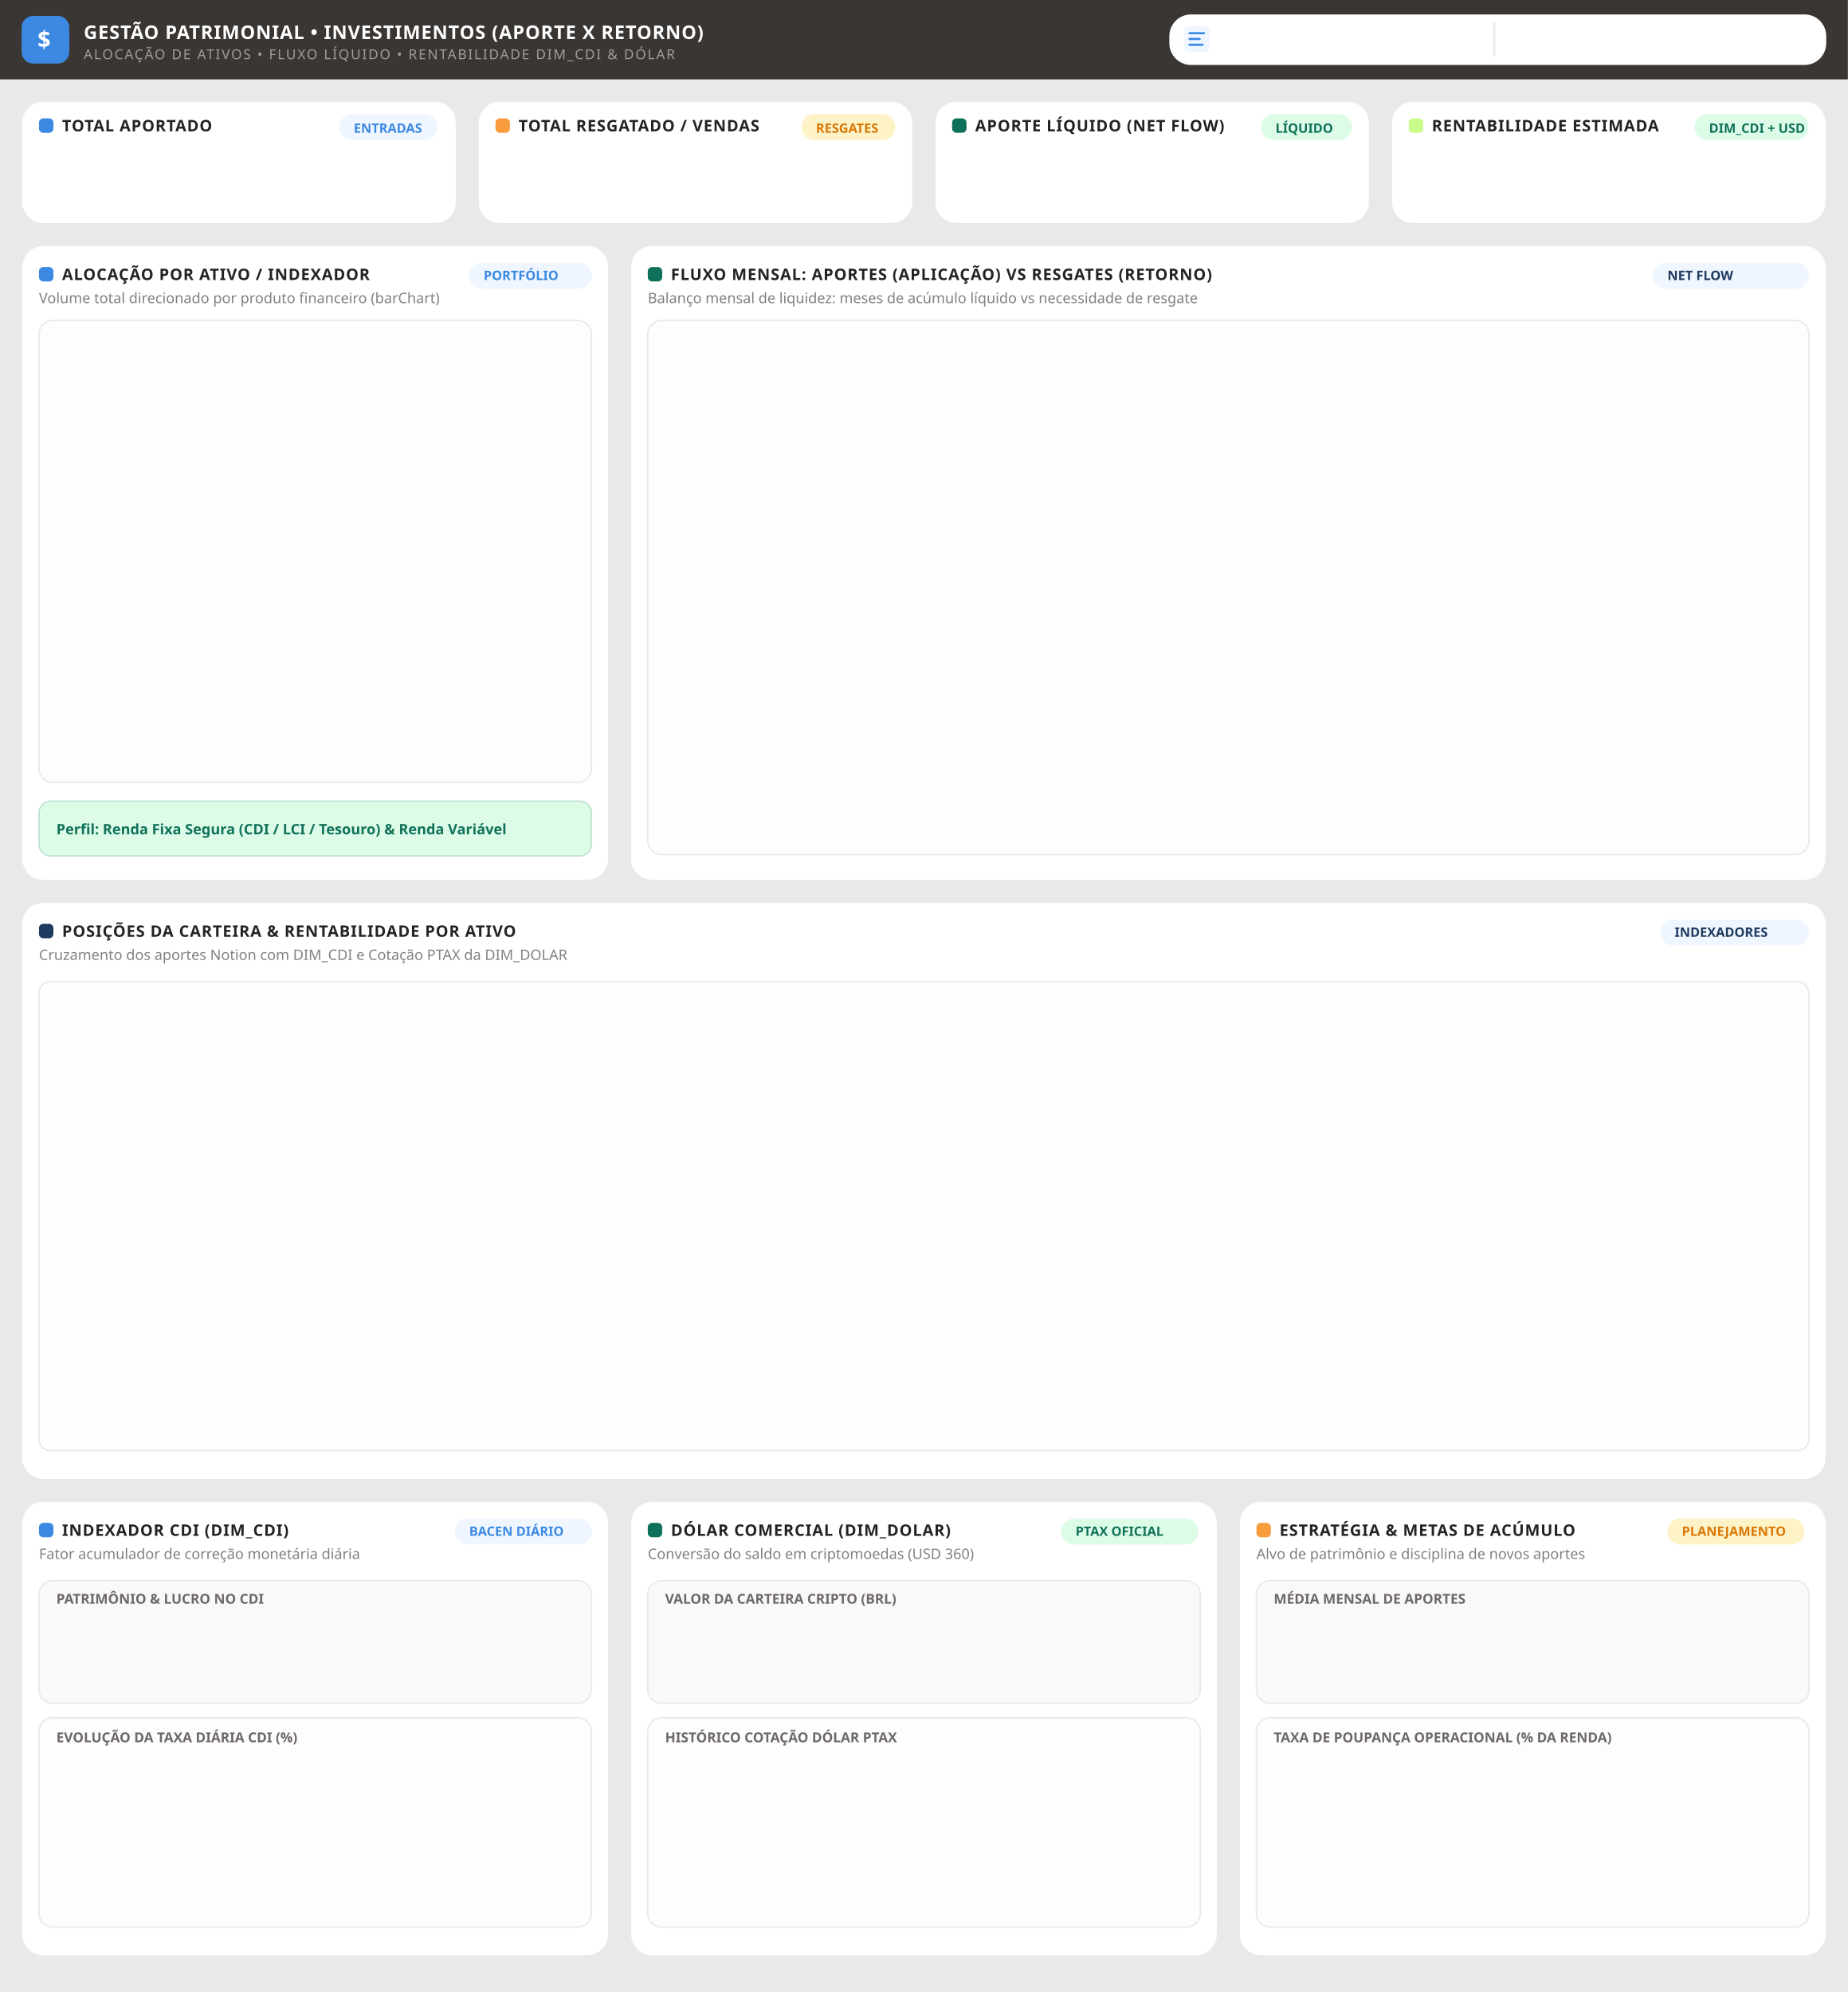
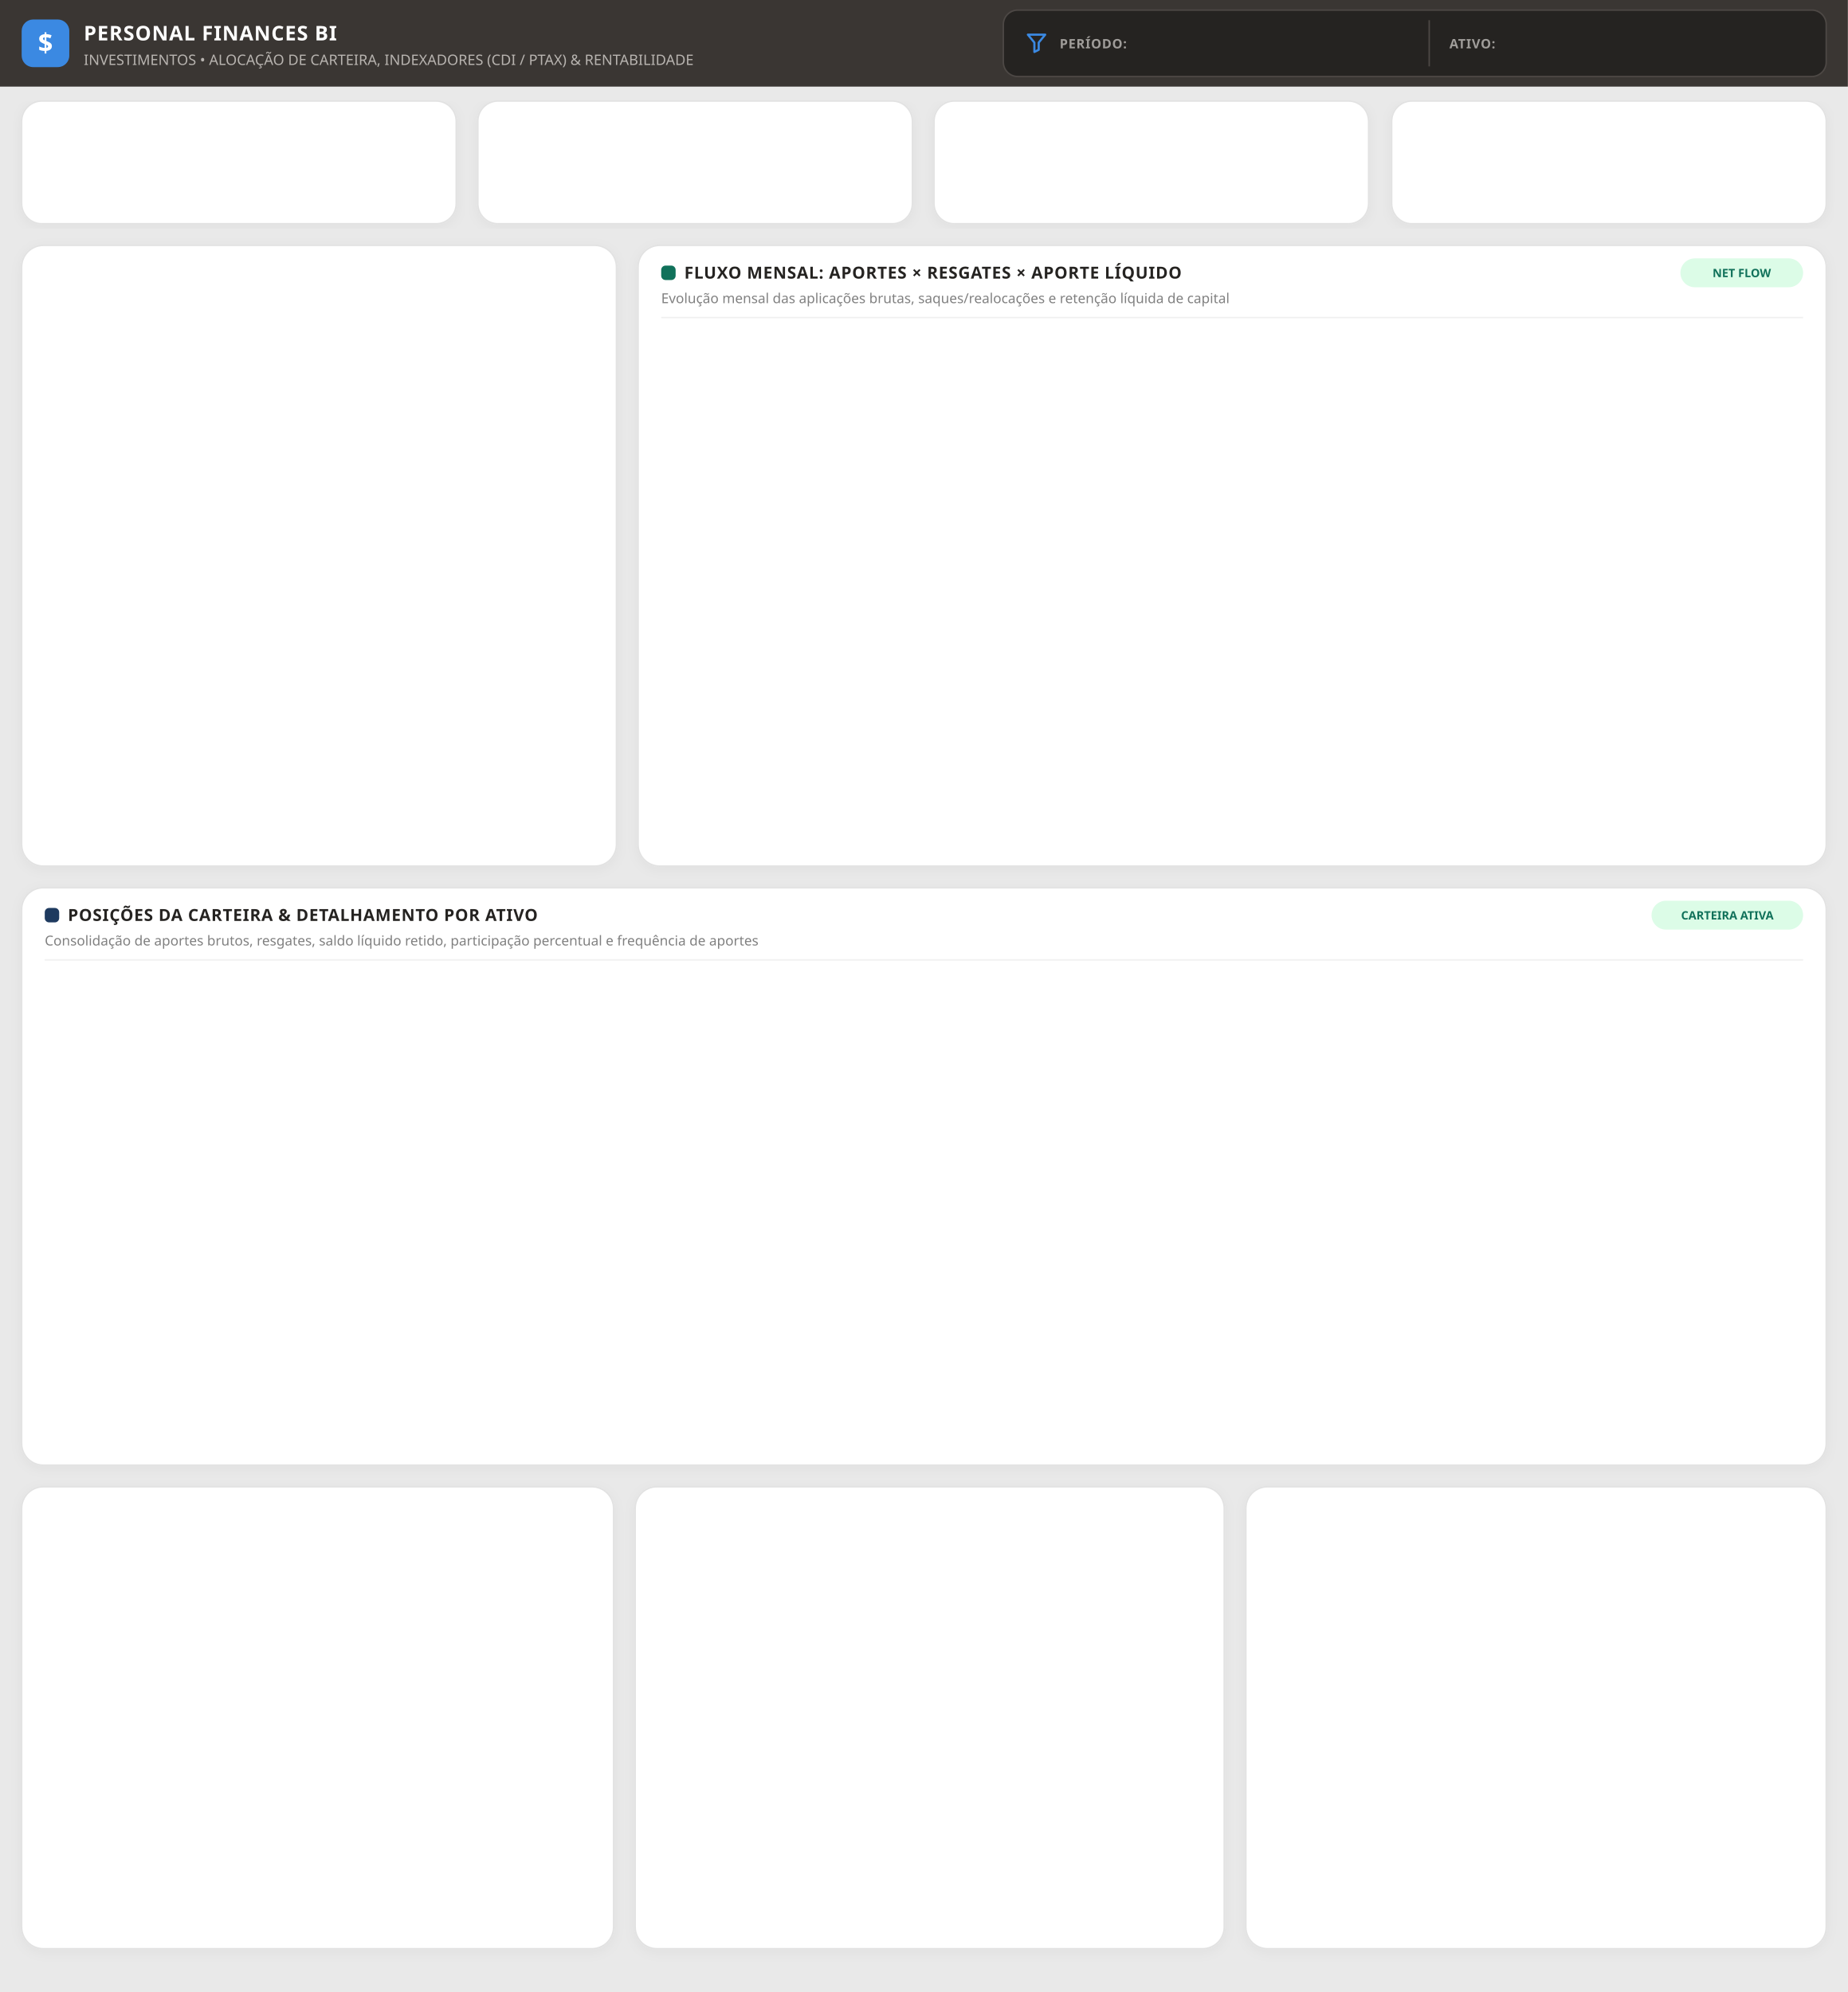
<svg xmlns="http://www.w3.org/2000/svg" width="1280" height="1380" viewBox="0 0 1280 1380" fill="none">
  <defs>
-     <style>
-       .text-title { font-family: 'Segoe UI', -apple-system, sans-serif; font-size: 11px; font-weight: 700; fill: #252321; letter-spacing: 0.5px; }
-       .text-sub { font-family: 'Segoe UI', -apple-system, sans-serif; font-size: 10px; font-weight: 400; fill: #808080; }
-       .text-badge { font-family: 'Segoe UI', -apple-system, sans-serif; font-size: 9px; font-weight: 700; }
-     </style>
+     <filter id="cardShadow" x="-2%" y="-2%" width="104%" height="106%" filterUnits="objectBoundingBox">
+       <feDropShadow dx="0" dy="2" stdDeviation="4" flood-color="#000000" flood-opacity="0.04" />
+     </filter>
  </defs>
  <rect width="1280" height="1380" fill="#E9E9E9" />
-   <rect x="0" y="0" width="1280" height="55" fill="#3A3633" />
-   <rect x="15" y="11" width="33" height="33" rx="8" fill="#3B89E2" />
-   <text x="26" y="33" font-family="'Segoe UI', sans-serif" font-size="16" font-weight="900" fill="#FFFFFF">$</text>
-   <text x="58" y="27" font-family="'Segoe UI', sans-serif" font-size="13" font-weight="700" fill="#FFFFFF" letter-spacing="0.5px">GESTÃO PATRIMONIAL • INVESTIMENTOS (APORTE X RETORNO)</text>
-   <text x="58" y="41" font-family="'Segoe UI', sans-serif" font-size="9.5" font-weight="400" fill="#A09D9A" letter-spacing="1px">ALOCAÇÃO DE ATIVOS • FLUXO LÍQUIDO • RENTABILIDADE DIM_CDI &amp; DÓLAR</text>
-   <rect x="810" y="10" width="455" height="35" rx="15" fill="#FFFFFF" />
-   <rect x="820" y="18" width="18" height="18" rx="4" fill="#EFF6FF" />
-   <path d="M824 23H834M824 27H831M824 31H833" stroke="#3B89E2" stroke-width="1.5" stroke-linecap="round" />
-   <line x1="1035" y1="16" x2="1035" y2="39" stroke="#E9E9E9" stroke-width="1.5" />
-   <rect x="15" y="70" width="301.2" height="85" rx="15" fill="#FFFFFF" stroke="#E9E9E9" stroke-width="1" />
-   <rect x="27" y="82" width="10" height="10" rx="3" fill="#3B89E2" />
-   <text x="43" y="91" class="text-title">TOTAL APORTADO</text>
-   <rect x="235" y="79" width="68" height="18" rx="9" fill="#EFF6FF" />
-   <text x="245" y="92" class="text-badge" fill="#3B89E2">ENTRADAS</text>
-   <rect x="331.2" y="70" width="301.2" height="85" rx="15" fill="#FFFFFF" stroke="#E9E9E9" stroke-width="1" />
-   <rect x="343.2" y="82" width="10" height="10" rx="3" fill="#F99C3E" />
-   <text x="359.2" y="91" class="text-title">TOTAL RESGATADO / VENDAS</text>
-   <rect x="555.2" y="79" width="65" height="18" rx="9" fill="#FEF3C7" />
-   <text x="565.2" y="92" class="text-badge" fill="#D97706">RESGATES</text>
-   <rect x="647.5" y="70" width="301.2" height="85" rx="15" fill="#FFFFFF" stroke="#E9E9E9" stroke-width="1" />
-   <rect x="659.5" y="82" width="10" height="10" rx="3" fill="#10715A" />
-   <text x="675.5" y="91" class="text-title">APORTE LÍQUIDO (NET FLOW)</text>
-   <rect x="873.5" y="79" width="63" height="18" rx="9" fill="#DCFCE7" />
-   <text x="883.5" y="92" class="text-badge" fill="#10715A">LÍQUIDO</text>
-   <rect x="963.8" y="70" width="301.2" height="85" rx="15" fill="#FFFFFF" stroke="#E9E9E9" stroke-width="1" />
-   <rect x="975.8" y="82" width="10" height="10" rx="3" fill="#C9FD8A" />
-   <text x="991.8" y="91" class="text-title">RENTABILIDADE ESTIMADA</text>
-   <rect x="1173.8" y="79" width="79" height="18" rx="9" fill="#DCFCE7" />
-   <text x="1183.8" y="92" class="text-badge" fill="#10715A">DIM_CDI + USD</text>
-   <rect x="15" y="170" width="406.7" height="440" rx="15" fill="#FFFFFF" stroke="#E9E9E9" stroke-width="1" />
-   <rect x="27" y="185" width="10" height="10" rx="3" fill="#3B89E2" />
-   <text x="43" y="194" class="text-title">ALOCAÇÃO POR ATIVO / INDEXADOR</text>
-   <rect x="325" y="182" width="85" height="18" rx="9" fill="#EFF6FF" />
-   <text x="335" y="194" class="text-badge" fill="#3B89E2">PORTFÓLIO</text>
-   <text x="27" y="210" class="text-sub">Volume total direcionado por produto financeiro (barChart)</text>
-   <rect x="27" y="222" width="382.7" height="320" rx="9.5" fill="#FDFDFD" stroke="#E9E9E9" />
-   <rect x="27" y="555" width="382.7" height="38" rx="8" fill="#DCFCE7" stroke="#10715A" stroke-opacity="0.2" />
-   <text x="39" y="578" font-family="'Segoe UI', sans-serif" font-size="10" font-weight="600" fill="#10715A">
-     Perfil: Renda Fixa Segura (CDI / LCI / Tesouro) &amp; Renda Variável
-   </text>
-   <rect x="436.7" y="170" width="828.3" height="440" rx="15" fill="#FFFFFF" stroke="#E9E9E9" stroke-width="1" />
-   <rect x="448.7" y="185" width="10" height="10" rx="3" fill="#10715A" />
-   <text x="464.7" y="194" class="text-title">FLUXO MENSAL: APORTES (APLICAÇÃO) VS RESGATES (RETORNO)</text>
-   <rect x="1145" y="182" width="108" height="18" rx="9" fill="#EFF6FF" />
-   <text x="1155" y="194" class="text-badge" fill="#1E3A5F">NET FLOW</text>
-   <text x="448.7" y="210" class="text-sub">Balanço mensal de liquidez: meses de acúmulo líquido vs necessidade de resgate</text>
-   <rect x="448.7" y="222" width="804.3" height="370" rx="9.5" fill="#FDFDFD" stroke="#E9E9E9" />
-   <rect x="15" y="625" width="1250" height="400" rx="15" fill="#FFFFFF" stroke="#E9E9E9" stroke-width="1" />
-   <rect x="27" y="640" width="10" height="10" rx="3" fill="#1E3A5F" />
-   <text x="43" y="649" class="text-title">POSIÇÕES DA CARTEIRA &amp; RENTABILIDADE POR ATIVO</text>
-   <rect x="1150" y="637" width="103" height="18" rx="9" fill="#EFF6FF" />
-   <text x="1160" y="649" class="text-badge" fill="#1E3A5F">INDEXADORES</text>
-   <text x="27" y="665" class="text-sub">Cruzamento dos aportes Notion com DIM_CDI e Cotação PTAX da DIM_DOLAR</text>
-   <rect x="27" y="680" width="1226" height="325" rx="8" fill="#FDFDFD" stroke="#E9E9E9" />
-   <g transform="translate(15, 1040)">
-     <rect x="0" y="0" width="406.7" height="315" rx="15" fill="#FFFFFF" stroke="#E9E9E9" />
-     <rect x="12" y="15" width="10" height="10" rx="3" fill="#3B89E2" />
-     <text x="28" y="24" class="text-title">INDEXADOR CDI (DIM_CDI)</text>
-     <rect x="300" y="12" width="95" height="18" rx="9" fill="#EFF6FF" />
-     <text x="310" y="24" class="text-badge" fill="#3B89E2">BACEN DIÁRIO</text>
-     <text x="12" y="40" class="text-sub">Fator acumulador de correção monetária diária</text>
-     <rect x="12" y="55" width="382.7" height="85" rx="9.5" fill="#F9F9F9" stroke="#E9E9E9" />
-     <text x="24" y="71" font-family="'Segoe UI', sans-serif" font-size="9.5" font-weight="700" fill="#6D6865">PATRIMÔNIO &amp; LUCRO NO CDI</text>
-     <rect x="12" y="150" width="382.7" height="145" rx="9.5" fill="#FDFDFD" stroke="#E9E9E9" />
-     <text x="24" y="167" font-family="'Segoe UI', sans-serif" font-size="9.5" font-weight="700" fill="#6D6865">EVOLUÇÃO DA TAXA DIÁRIA CDI (%)</text>
-     <rect x="421.7" y="0" width="406.7" height="315" rx="15" fill="#FFFFFF" stroke="#E9E9E9" />
-     <rect x="433.7" y="15" width="10" height="10" rx="3" fill="#10715A" />
-     <text x="449.7" y="24" class="text-title">DÓLAR COMERCIAL (DIM_DOLAR)</text>
-     <rect x="720" y="12" width="95" height="18" rx="9" fill="#DCFCE7" />
-     <text x="730" y="24" class="text-badge" fill="#10715A">PTAX OFICIAL</text>
-     <text x="433.7" y="40" class="text-sub">Conversão do saldo em criptomoedas (USD 360)</text>
-     <rect x="433.7" y="55" width="382.7" height="85" rx="9.5" fill="#F9F9F9" stroke="#E9E9E9" />
-     <text x="445.7" y="71" font-family="'Segoe UI', sans-serif" font-size="9.5" font-weight="700" fill="#6D6865">VALOR DA CARTEIRA CRIPTO (BRL)</text>
-     <rect x="433.7" y="150" width="382.7" height="145" rx="9.5" fill="#FDFDFD" stroke="#E9E9E9" />
-     <text x="445.7" y="167" font-family="'Segoe UI', sans-serif" font-size="9.5" font-weight="700" fill="#6D6865">HISTÓRICO COTAÇÃO DÓLAR PTAX</text>
-     <rect x="843.3" y="0" width="406.7" height="315" rx="15" fill="#FFFFFF" stroke="#E9E9E9" />
-     <rect x="855.3" y="15" width="10" height="10" rx="3" fill="#F99C3E" />
-     <text x="871.3" y="24" class="text-title">ESTRATÉGIA &amp; METAS DE ACÚMULO</text>
-     <rect x="1140" y="12" width="95" height="18" rx="9" fill="#FEF3C7" />
-     <text x="1150" y="24" class="text-badge" fill="#D97706">PLANEJAMENTO</text>
-     <text x="855.3" y="40" class="text-sub">Alvo de patrimônio e disciplina de novos aportes</text>
-     <rect x="855.3" y="55" width="382.7" height="85" rx="9.5" fill="#F9F9F9" stroke="#E9E9E9" />
-     <text x="867.3" y="71" font-family="'Segoe UI', sans-serif" font-size="9.5" font-weight="700" fill="#6D6865">MÉDIA MENSAL DE APORTES</text>
-     <rect x="855.3" y="150" width="382.7" height="145" rx="9.5" fill="#FDFDFD" stroke="#E9E9E9" />
-     <text x="867.3" y="167" font-family="'Segoe UI', sans-serif" font-size="9.5" font-weight="700" fill="#6D6865">TAXA DE POUPANÇA OPERACIONAL (% DA RENDA)</text>
-   </g>
+   <rect width="1280" height="60" fill="#3A3633" />
+   <rect x="15" y="13.5" width="33" height="33" rx="8" fill="#3B89E2" />
+   <text x="31.5" y="36" text-anchor="middle" font-family="'DIN', 'Bahnschrift', sans-serif" font-size="18" font-weight="700" fill="#FFFFFF">$</text>
+   <text x="58" y="28" font-family="'DIN', 'Bahnschrift', sans-serif" font-size="14" font-weight="700" fill="#FFFFFF" letter-spacing="0.5px">PERSONAL FINANCES BI</text>
+   <text x="58" y="45" font-family="'DIN', 'Bahnschrift', sans-serif" font-size="10" font-weight="400" fill="#B8B4B0">INVESTIMENTOS • ALOCAÇÃO DE CARTEIRA, INDEXADORES (CDI / PTAX) &amp; RENTABILIDADE</text>
+   <rect x="695" y="7" width="570" height="46" rx="10" fill="#252321" stroke="#4D4845" stroke-width="1" />
+   <path d="M712 24H724L719.5 29.5V34.5L716.5 36V29.5L712 24Z" stroke="#3B89E2" stroke-width="1.5" stroke-linecap="round" stroke-linejoin="round" />
+   <text x="734" y="33.5" font-family="'DIN', 'Bahnschrift', sans-serif" font-size="9" font-weight="700" fill="#A09D9A" letter-spacing="0.4px">PERÍODO:</text>
+   <line x1="990" y1="14" x2="990" y2="46" stroke="#4D4845" stroke-width="1" />
+   <text x="1004" y="33.5" font-family="'DIN', 'Bahnschrift', sans-serif" font-size="9" font-weight="700" fill="#A09D9A" letter-spacing="0.4px">ATIVO:</text>
+   <rect x="15" y="70" width="301" height="85" rx="14" fill="#FFFFFF" stroke="#E2E2E2" stroke-width="1" filter="url(#cardShadow)" />
+   <rect x="331" y="70" width="301" height="85" rx="14" fill="#FFFFFF" stroke="#E2E2E2" stroke-width="1" filter="url(#cardShadow)" />
+   <rect x="647" y="70" width="301" height="85" rx="14" fill="#FFFFFF" stroke="#E2E2E2" stroke-width="1" filter="url(#cardShadow)" />
+   <rect x="964" y="70" width="301" height="85" rx="14" fill="#FFFFFF" stroke="#E2E2E2" stroke-width="1" filter="url(#cardShadow)" />
+   <rect x="15" y="170" width="412" height="430" rx="15" fill="#FFFFFF" stroke="#E2E2E2" stroke-width="1" filter="url(#cardShadow)" />
+   <rect x="442" y="170" width="823" height="430" rx="15" fill="#FFFFFF" stroke="#E2E2E2" stroke-width="1" filter="url(#cardShadow)" />
+   <rect x="458" y="184" width="10" height="10" rx="3" fill="#10715A" />
+   <text x="474" y="193" font-family="'DIN', 'Bahnschrift', sans-serif" font-size="11.5" font-weight="700" fill="#252321" letter-spacing="0.4px">FLUXO MENSAL: APORTES × RESGATES × APORTE LÍQUIDO</text>
+   <rect x="1164" y="179" width="85" height="20" rx="10" fill="#DCFCE7" />
+   <text x="1206.5" y="192" text-anchor="middle" font-family="'DIN', 'Bahnschrift', sans-serif" font-size="8" font-weight="700" fill="#10715A">NET FLOW</text>
+   <text x="458" y="210" font-family="'DIN', 'Bahnschrift', sans-serif" font-size="9.5" font-weight="400" fill="#808080">Evolução mensal das aplicações brutas, saques/realocações e retenção líquida de capital</text>
+   <line x1="458" y1="220" x2="1249" y2="220" stroke="#F0F0F0" stroke-width="1" />
+   <rect x="15" y="615" width="1250" height="400" rx="15" fill="#FFFFFF" stroke="#E2E2E2" stroke-width="1" filter="url(#cardShadow)" />
+   <rect x="31" y="629" width="10" height="10" rx="3" fill="#1E3A5F" />
+   <text x="47" y="638" font-family="'DIN', 'Bahnschrift', sans-serif" font-size="11.5" font-weight="700" fill="#252321" letter-spacing="0.4px">POSIÇÕES DA CARTEIRA &amp; DETALHAMENTO POR ATIVO</text>
+   <rect x="1144" y="624" width="105" height="20" rx="10" fill="#DCFCE7" />
+   <text x="1196.5" y="637" text-anchor="middle" font-family="'DIN', 'Bahnschrift', sans-serif" font-size="8" font-weight="700" fill="#10715A">CARTEIRA ATIVA</text>
+   <text x="31" y="655" font-family="'DIN', 'Bahnschrift', sans-serif" font-size="9.5" font-weight="400" fill="#808080">Consolidação de aportes brutos, resgates, saldo líquido retido, participação percentual e frequência de aportes</text>
+   <line x1="31" y1="665" x2="1249" y2="665" stroke="#F0F0F0" stroke-width="1" />
+   <rect x="15" y="1030" width="410" height="320" rx="15" fill="#FFFFFF" stroke="#E2E2E2" stroke-width="1" filter="url(#cardShadow)" />
+   <rect x="440" y="1030" width="408" height="320" rx="15" fill="#FFFFFF" stroke="#E2E2E2" stroke-width="1" filter="url(#cardShadow)" />
+   <rect x="863" y="1030" width="402" height="320" rx="15" fill="#FFFFFF" stroke="#E2E2E2" stroke-width="1" filter="url(#cardShadow)" />
</svg>
